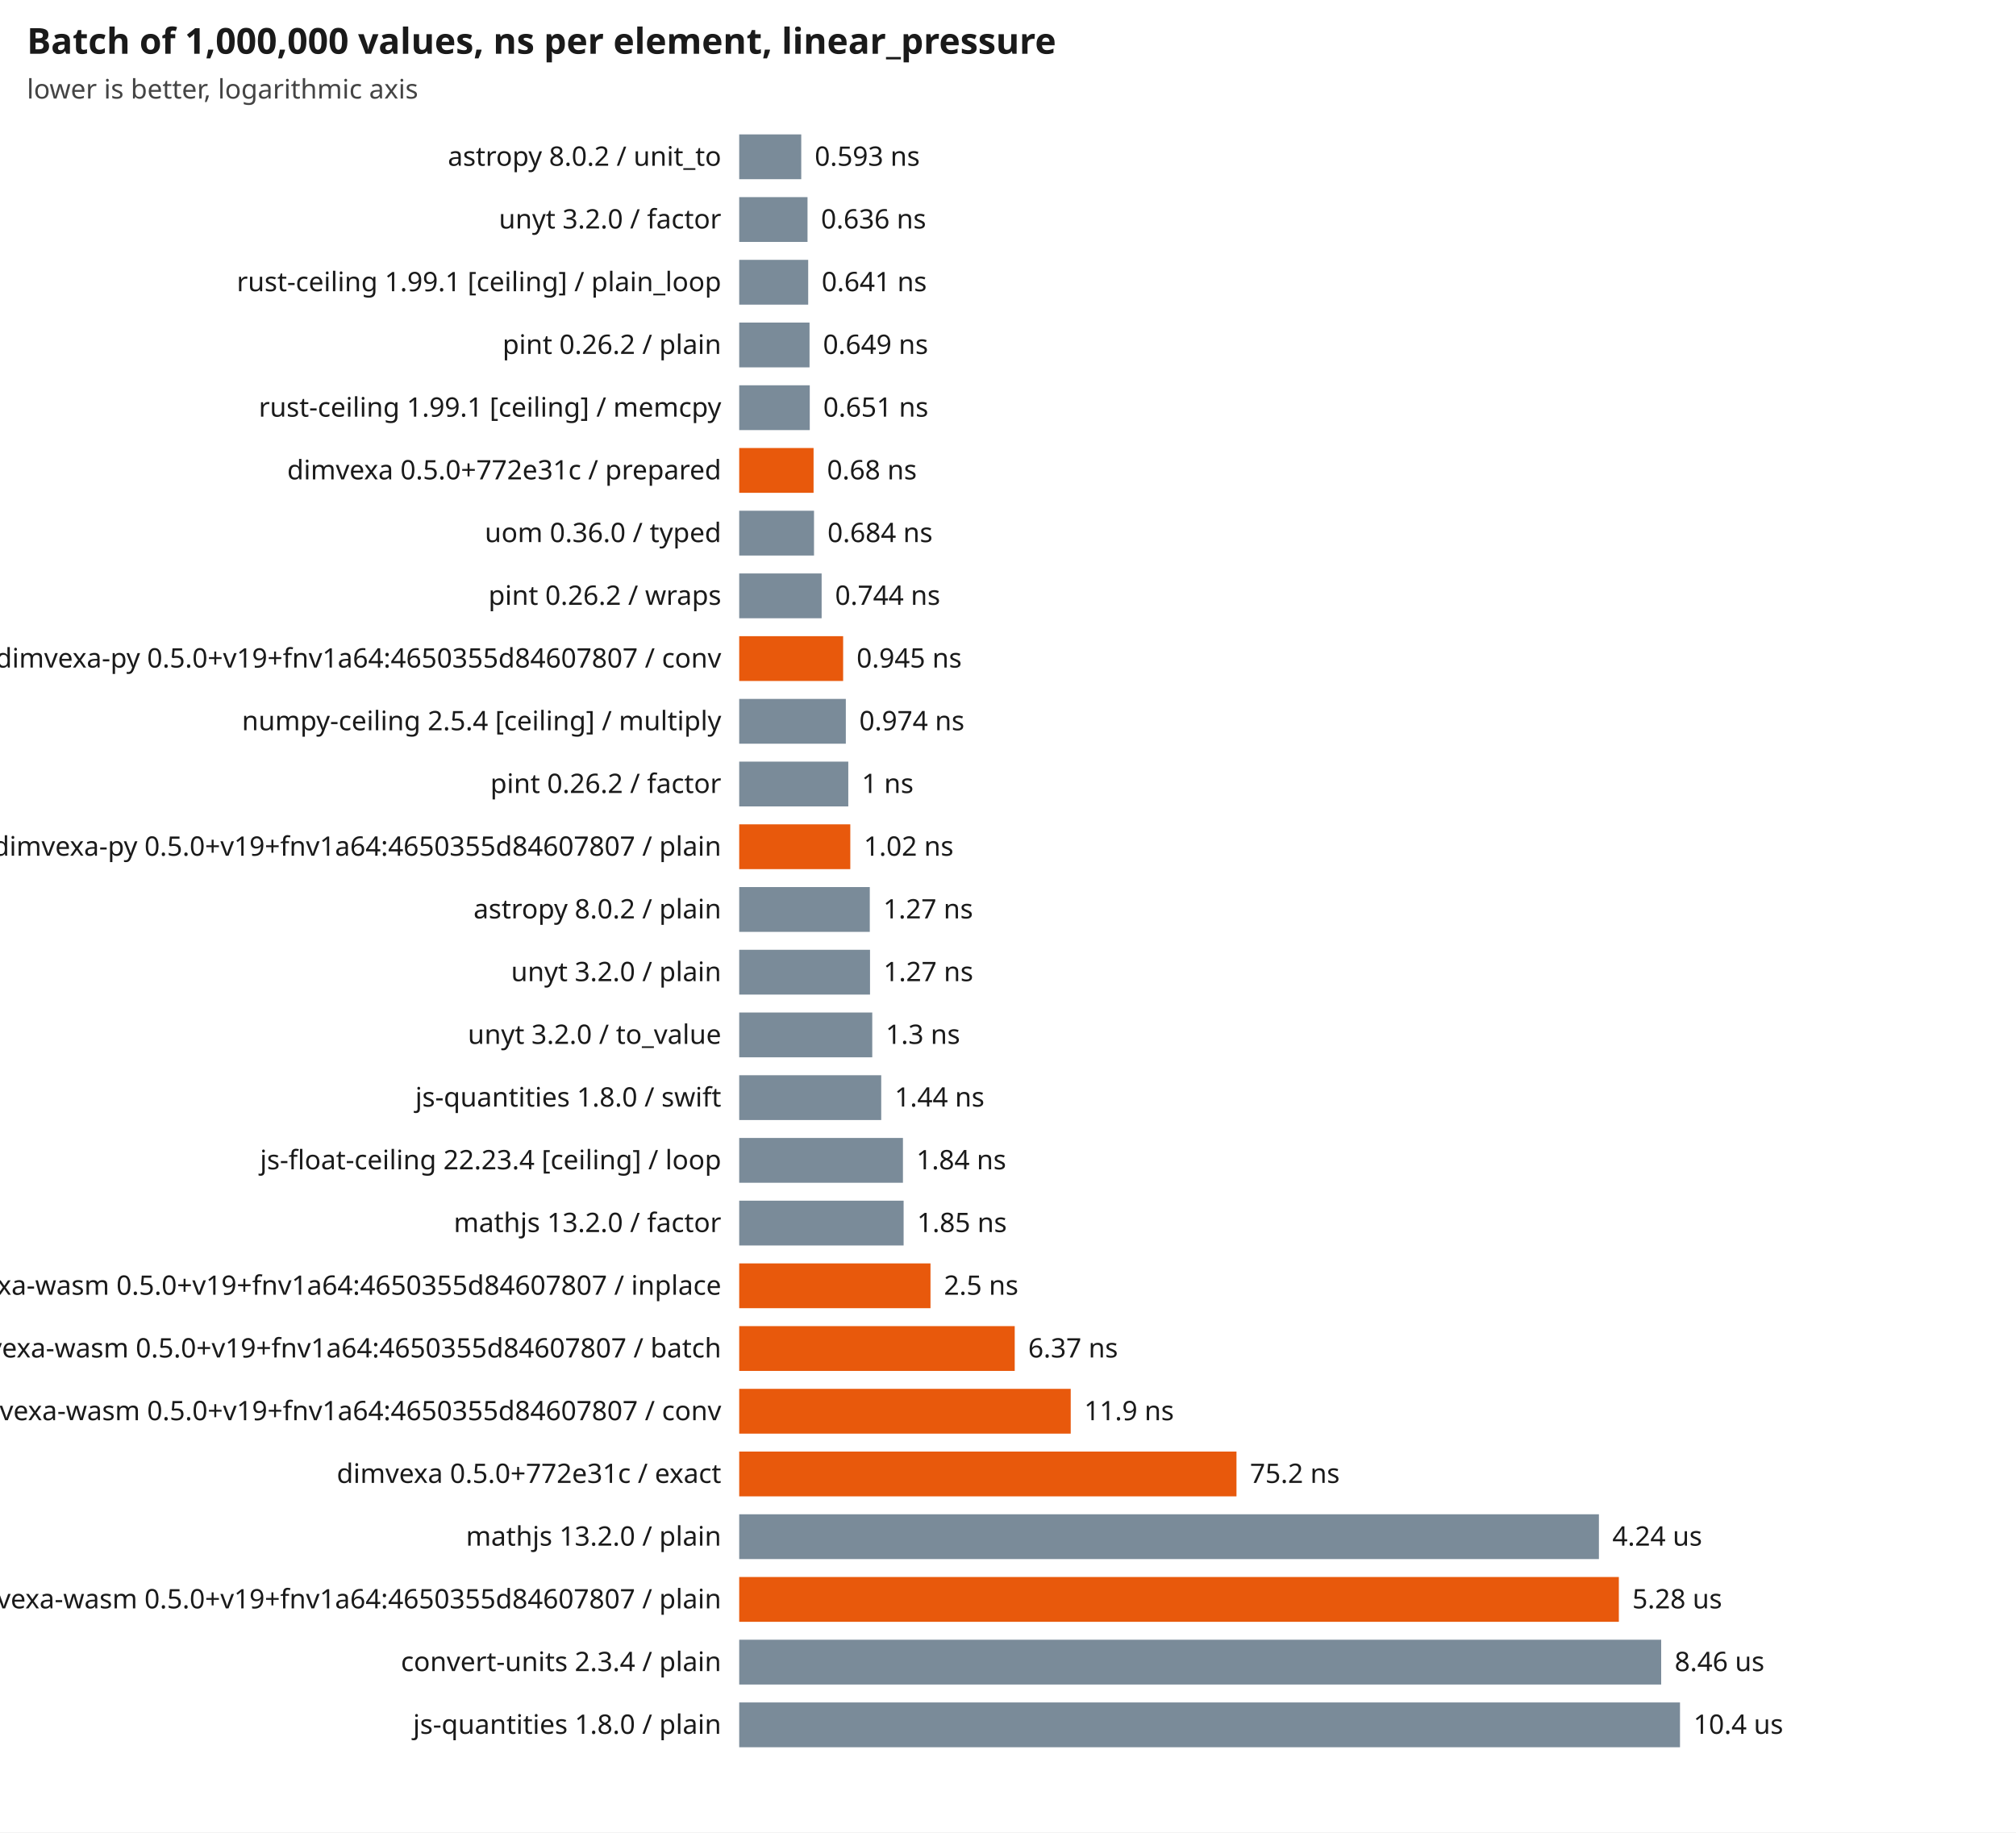
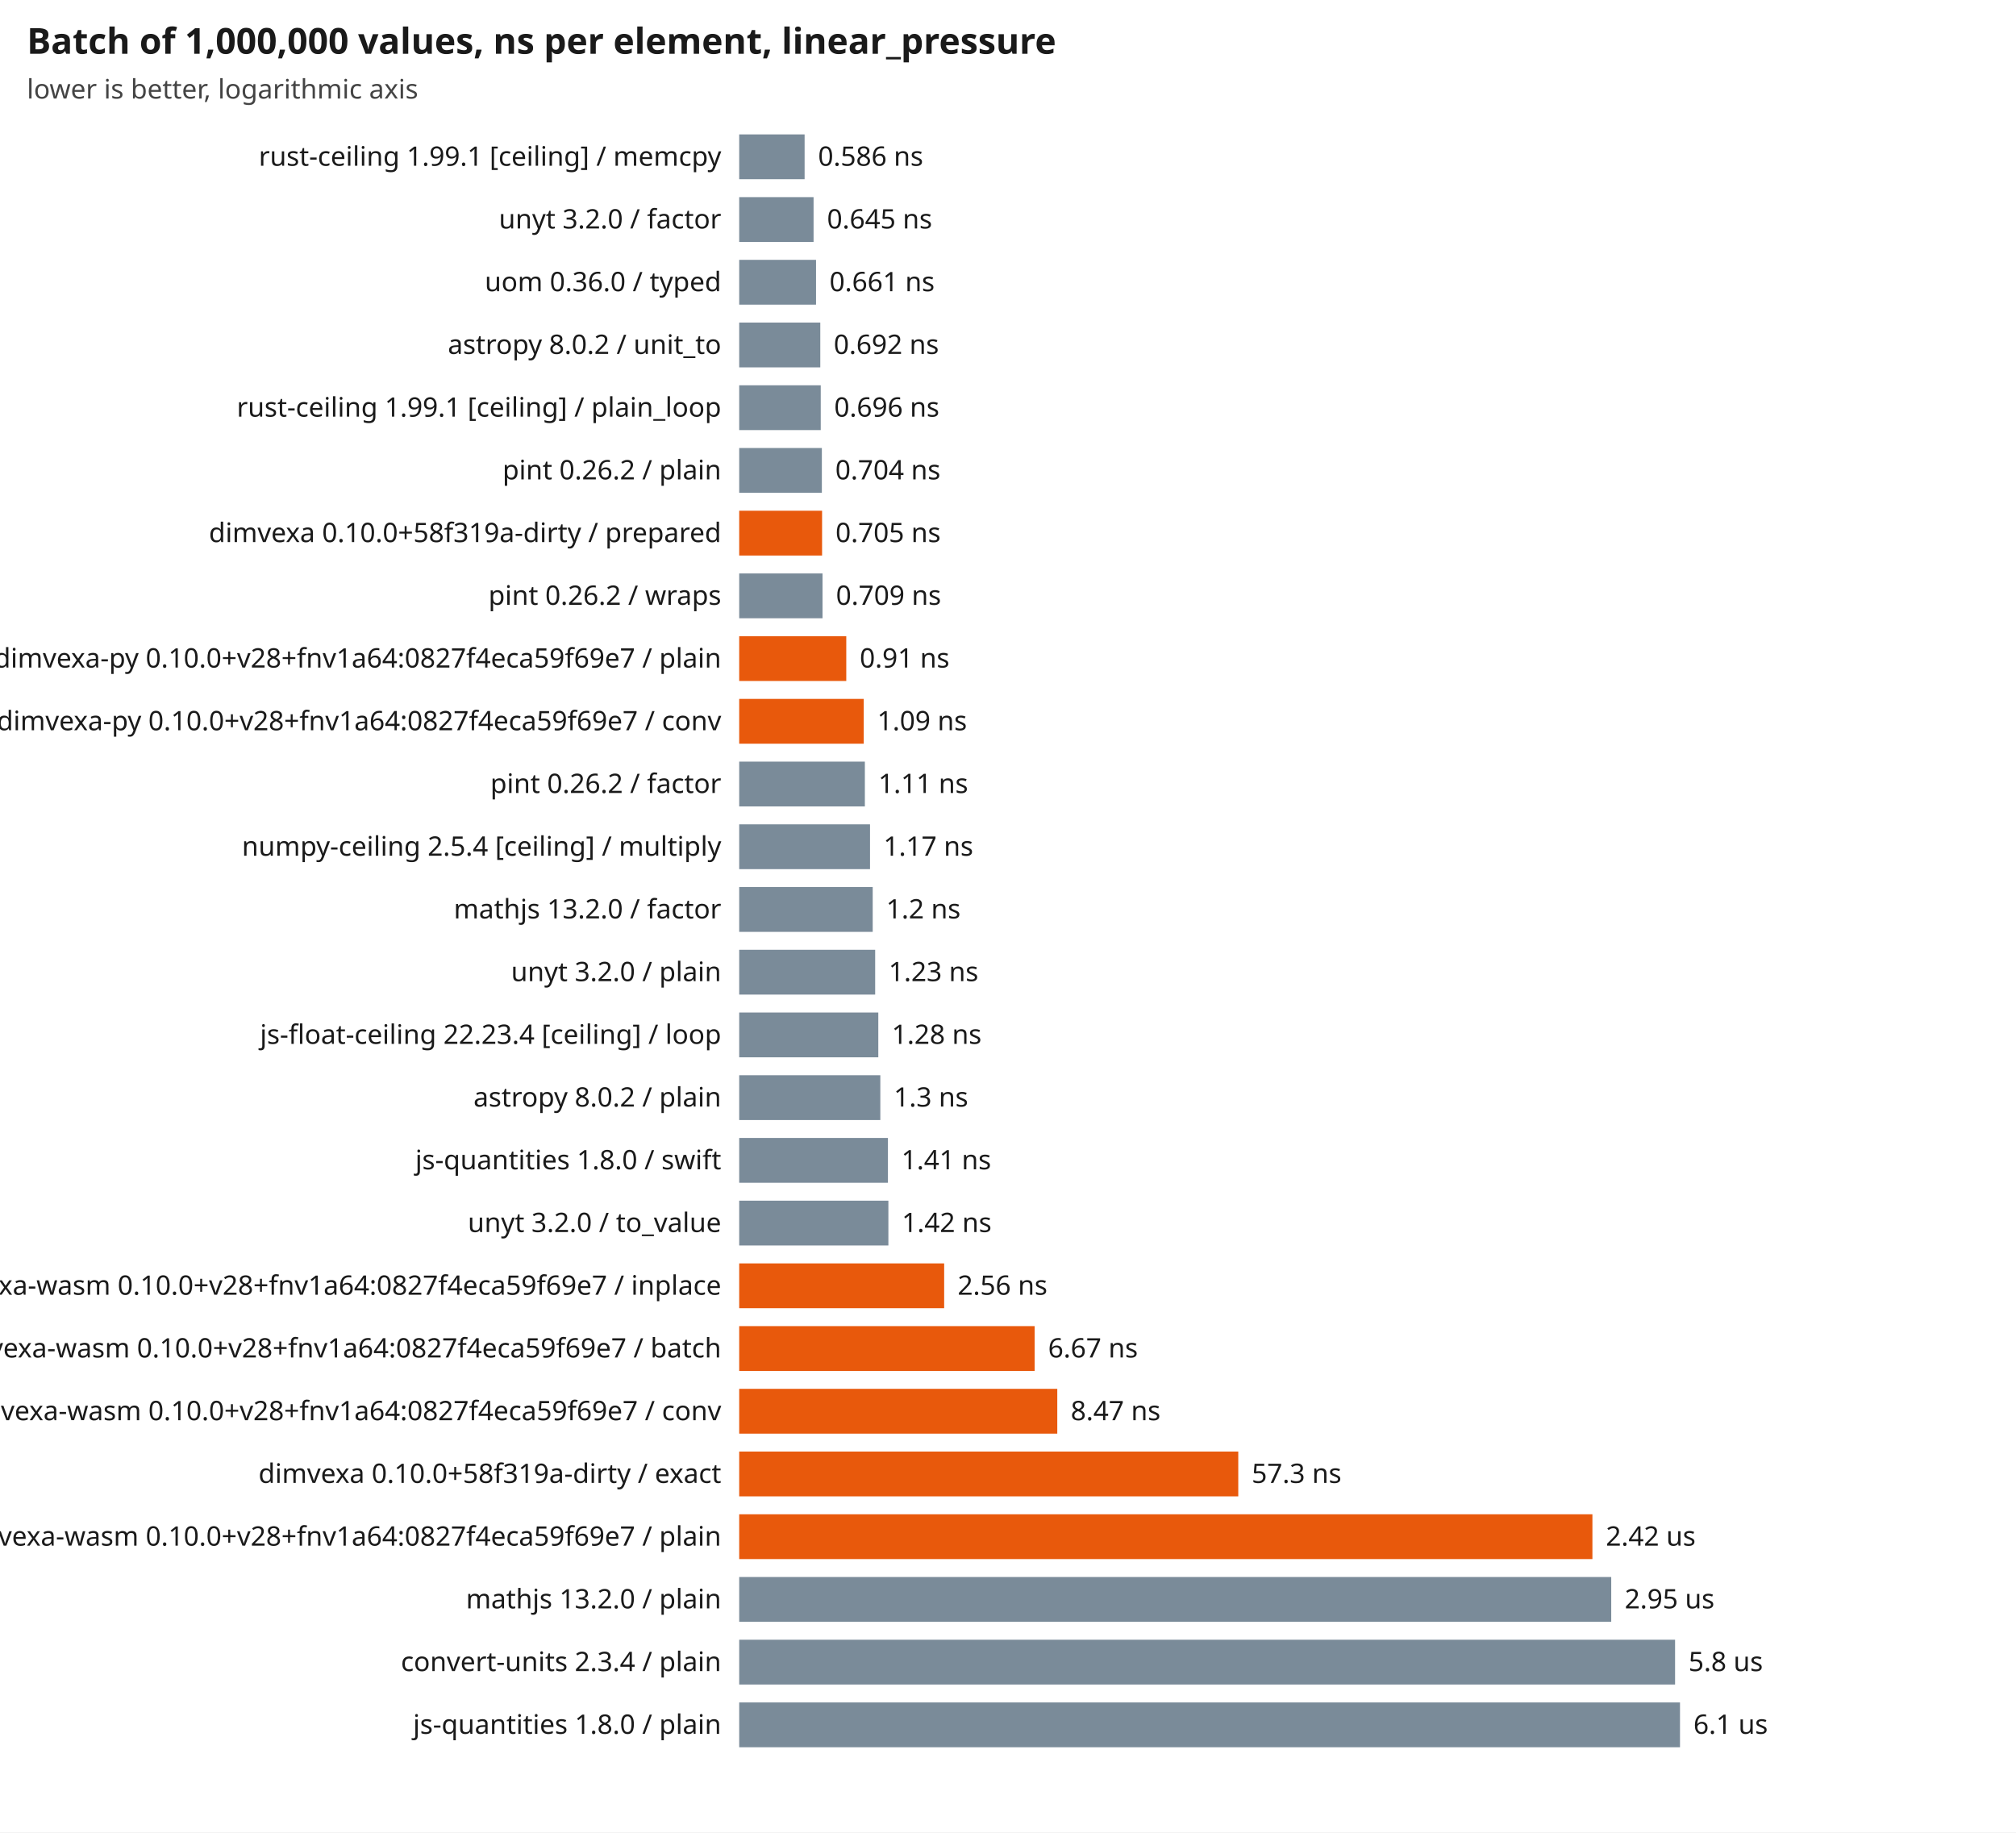
<svg xmlns="http://www.w3.org/2000/svg" width="900" height="818" viewBox="0 0 900 818" role="img" aria-label="Batch of 1,000,000 values, ns per element, linear_pressure">
  <rect width="900" height="818" fill="#ffffff" />
  <text x="12" y="24" font-family="sans-serif" font-size="16" font-weight="bold" fill="#1a1a1a">Batch of 1,000,000 values, ns per element, linear_pressure</text>
  <text x="12" y="44" font-family="sans-serif" font-size="12" fill="#444444">lower is better, logarithmic axis</text>
-   <text x="322" y="74" text-anchor="end" font-family="sans-serif" font-size="12" fill="#1a1a1a">astropy 8.0.2 / unit_to</text>
-   <rect x="330" y="60" width="27.7" height="20" fill="#7a8b99" />
-   <text x="363.7" y="74" font-family="sans-serif" font-size="12" fill="#1a1a1a">0.593 ns</text>
+   <text x="322" y="74" text-anchor="end" font-family="sans-serif" font-size="12" fill="#1a1a1a">rust-ceiling 1.99.1 [ceiling] / memcpy</text>
+   <rect x="330" y="60" width="29.2" height="20" fill="#7a8b99" />
+   <text x="365.2" y="74" font-family="sans-serif" font-size="12" fill="#1a1a1a">0.586 ns</text>
  <text x="322" y="102" text-anchor="end" font-family="sans-serif" font-size="12" fill="#1a1a1a">unyt 3.2.0 / factor</text>
-   <rect x="330" y="88" width="30.5" height="20" fill="#7a8b99" />
-   <text x="366.5" y="102" font-family="sans-serif" font-size="12" fill="#1a1a1a">0.636 ns</text>
-   <text x="322" y="130" text-anchor="end" font-family="sans-serif" font-size="12" fill="#1a1a1a">rust-ceiling 1.99.1 [ceiling] / plain_loop</text>
-   <rect x="330" y="116" width="30.8" height="20" fill="#7a8b99" />
-   <text x="366.8" y="130" font-family="sans-serif" font-size="12" fill="#1a1a1a">0.641 ns</text>
-   <text x="322" y="158" text-anchor="end" font-family="sans-serif" font-size="12" fill="#1a1a1a">pint 0.26.2 / plain</text>
-   <rect x="330" y="144" width="31.4" height="20" fill="#7a8b99" />
-   <text x="367.4" y="158" font-family="sans-serif" font-size="12" fill="#1a1a1a">0.649 ns</text>
-   <text x="322" y="186" text-anchor="end" font-family="sans-serif" font-size="12" fill="#1a1a1a">rust-ceiling 1.99.1 [ceiling] / memcpy</text>
-   <rect x="330" y="172" width="31.5" height="20" fill="#7a8b99" />
-   <text x="367.5" y="186" font-family="sans-serif" font-size="12" fill="#1a1a1a">0.651 ns</text>
-   <text x="322" y="214" text-anchor="end" font-family="sans-serif" font-size="12" fill="#1a1a1a">dimvexa 0.5.0+772e31c / prepared</text>
-   <rect x="330" y="200" width="33.2" height="20" fill="#e8590c" />
-   <text x="369.2" y="214" font-family="sans-serif" font-size="12" fill="#1a1a1a">0.68 ns</text>
-   <text x="322" y="242" text-anchor="end" font-family="sans-serif" font-size="12" fill="#1a1a1a">uom 0.36.0 / typed</text>
-   <rect x="330" y="228" width="33.4" height="20" fill="#7a8b99" />
-   <text x="369.4" y="242" font-family="sans-serif" font-size="12" fill="#1a1a1a">0.684 ns</text>
+   <rect x="330" y="88" width="33.2" height="20" fill="#7a8b99" />
+   <text x="369.2" y="102" font-family="sans-serif" font-size="12" fill="#1a1a1a">0.645 ns</text>
+   <text x="322" y="130" text-anchor="end" font-family="sans-serif" font-size="12" fill="#1a1a1a">uom 0.36.0 / typed</text>
+   <rect x="330" y="116" width="34.3" height="20" fill="#7a8b99" />
+   <text x="370.3" y="130" font-family="sans-serif" font-size="12" fill="#1a1a1a">0.661 ns</text>
+   <text x="322" y="158" text-anchor="end" font-family="sans-serif" font-size="12" fill="#1a1a1a">astropy 8.0.2 / unit_to</text>
+   <rect x="330" y="144" width="36.2" height="20" fill="#7a8b99" />
+   <text x="372.2" y="158" font-family="sans-serif" font-size="12" fill="#1a1a1a">0.692 ns</text>
+   <text x="322" y="186" text-anchor="end" font-family="sans-serif" font-size="12" fill="#1a1a1a">rust-ceiling 1.99.1 [ceiling] / plain_loop</text>
+   <rect x="330" y="172" width="36.4" height="20" fill="#7a8b99" />
+   <text x="372.4" y="186" font-family="sans-serif" font-size="12" fill="#1a1a1a">0.696 ns</text>
+   <text x="322" y="214" text-anchor="end" font-family="sans-serif" font-size="12" fill="#1a1a1a">pint 0.26.2 / plain</text>
+   <rect x="330" y="200" width="36.9" height="20" fill="#7a8b99" />
+   <text x="372.9" y="214" font-family="sans-serif" font-size="12" fill="#1a1a1a">0.704 ns</text>
+   <text x="322" y="242" text-anchor="end" font-family="sans-serif" font-size="12" fill="#1a1a1a">dimvexa 0.10.0+58f319a-dirty / prepared</text>
+   <rect x="330" y="228" width="37.0" height="20" fill="#e8590c" />
+   <text x="373.0" y="242" font-family="sans-serif" font-size="12" fill="#1a1a1a">0.705 ns</text>
  <text x="322" y="270" text-anchor="end" font-family="sans-serif" font-size="12" fill="#1a1a1a">pint 0.26.2 / wraps</text>
-   <rect x="330" y="256" width="36.8" height="20" fill="#7a8b99" />
-   <text x="372.8" y="270" font-family="sans-serif" font-size="12" fill="#1a1a1a">0.744 ns</text>
-   <text x="322" y="298" text-anchor="end" font-family="sans-serif" font-size="12" fill="#1a1a1a">dimvexa-py 0.5.0+v19+fnv1a64:4650355d84607807 / conv</text>
-   <rect x="330" y="284" width="46.4" height="20" fill="#e8590c" />
-   <text x="382.4" y="298" font-family="sans-serif" font-size="12" fill="#1a1a1a">0.945 ns</text>
-   <text x="322" y="326" text-anchor="end" font-family="sans-serif" font-size="12" fill="#1a1a1a">numpy-ceiling 2.5.4 [ceiling] / multiply</text>
-   <rect x="330" y="312" width="47.6" height="20" fill="#7a8b99" />
-   <text x="383.6" y="326" font-family="sans-serif" font-size="12" fill="#1a1a1a">0.974 ns</text>
+   <rect x="330" y="256" width="37.2" height="20" fill="#7a8b99" />
+   <text x="373.2" y="270" font-family="sans-serif" font-size="12" fill="#1a1a1a">0.709 ns</text>
+   <text x="322" y="298" text-anchor="end" font-family="sans-serif" font-size="12" fill="#1a1a1a">dimvexa-py 0.10.0+v28+fnv1a64:0827f4eca59f69e7 / plain</text>
+   <rect x="330" y="284" width="47.8" height="20" fill="#e8590c" />
+   <text x="383.8" y="298" font-family="sans-serif" font-size="12" fill="#1a1a1a">0.91 ns</text>
+   <text x="322" y="326" text-anchor="end" font-family="sans-serif" font-size="12" fill="#1a1a1a">dimvexa-py 0.10.0+v28+fnv1a64:0827f4eca59f69e7 / conv</text>
+   <rect x="330" y="312" width="55.6" height="20" fill="#e8590c" />
+   <text x="391.6" y="326" font-family="sans-serif" font-size="12" fill="#1a1a1a">1.09 ns</text>
  <text x="322" y="354" text-anchor="end" font-family="sans-serif" font-size="12" fill="#1a1a1a">pint 0.26.2 / factor</text>
-   <rect x="330" y="340" width="48.7" height="20" fill="#7a8b99" />
-   <text x="384.7" y="354" font-family="sans-serif" font-size="12" fill="#1a1a1a">1 ns</text>
-   <text x="322" y="382" text-anchor="end" font-family="sans-serif" font-size="12" fill="#1a1a1a">dimvexa-py 0.5.0+v19+fnv1a64:4650355d84607807 / plain</text>
-   <rect x="330" y="368" width="49.6" height="20" fill="#e8590c" />
-   <text x="385.6" y="382" font-family="sans-serif" font-size="12" fill="#1a1a1a">1.02 ns</text>
-   <text x="322" y="410" text-anchor="end" font-family="sans-serif" font-size="12" fill="#1a1a1a">astropy 8.0.2 / plain</text>
-   <rect x="330" y="396" width="58.3" height="20" fill="#7a8b99" />
-   <text x="394.3" y="410" font-family="sans-serif" font-size="12" fill="#1a1a1a">1.27 ns</text>
+   <rect x="330" y="340" width="56.1" height="20" fill="#7a8b99" />
+   <text x="392.1" y="354" font-family="sans-serif" font-size="12" fill="#1a1a1a">1.11 ns</text>
+   <text x="322" y="382" text-anchor="end" font-family="sans-serif" font-size="12" fill="#1a1a1a">numpy-ceiling 2.5.4 [ceiling] / multiply</text>
+   <rect x="330" y="368" width="58.4" height="20" fill="#7a8b99" />
+   <text x="394.4" y="382" font-family="sans-serif" font-size="12" fill="#1a1a1a">1.17 ns</text>
+   <text x="322" y="410" text-anchor="end" font-family="sans-serif" font-size="12" fill="#1a1a1a">mathjs 13.2.0 / factor</text>
+   <rect x="330" y="396" width="59.6" height="20" fill="#7a8b99" />
+   <text x="395.6" y="410" font-family="sans-serif" font-size="12" fill="#1a1a1a">1.2 ns</text>
  <text x="322" y="438" text-anchor="end" font-family="sans-serif" font-size="12" fill="#1a1a1a">unyt 3.2.0 / plain</text>
-   <rect x="330" y="424" width="58.4" height="20" fill="#7a8b99" />
-   <text x="394.4" y="438" font-family="sans-serif" font-size="12" fill="#1a1a1a">1.27 ns</text>
-   <text x="322" y="466" text-anchor="end" font-family="sans-serif" font-size="12" fill="#1a1a1a">unyt 3.2.0 / to_value</text>
-   <rect x="330" y="452" width="59.4" height="20" fill="#7a8b99" />
-   <text x="395.4" y="466" font-family="sans-serif" font-size="12" fill="#1a1a1a">1.3 ns</text>
-   <text x="322" y="494" text-anchor="end" font-family="sans-serif" font-size="12" fill="#1a1a1a">js-quantities 1.8.0 / swift</text>
-   <rect x="330" y="480" width="63.4" height="20" fill="#7a8b99" />
-   <text x="399.4" y="494" font-family="sans-serif" font-size="12" fill="#1a1a1a">1.44 ns</text>
-   <text x="322" y="522" text-anchor="end" font-family="sans-serif" font-size="12" fill="#1a1a1a">js-float-ceiling 22.23.4 [ceiling] / loop</text>
-   <rect x="330" y="508" width="73.1" height="20" fill="#7a8b99" />
-   <text x="409.1" y="522" font-family="sans-serif" font-size="12" fill="#1a1a1a">1.84 ns</text>
-   <text x="322" y="550" text-anchor="end" font-family="sans-serif" font-size="12" fill="#1a1a1a">mathjs 13.2.0 / factor</text>
-   <rect x="330" y="536" width="73.4" height="20" fill="#7a8b99" />
-   <text x="409.4" y="550" font-family="sans-serif" font-size="12" fill="#1a1a1a">1.85 ns</text>
-   <text x="322" y="578" text-anchor="end" font-family="sans-serif" font-size="12" fill="#1a1a1a">dimvexa-wasm 0.5.0+v19+fnv1a64:4650355d84607807 / inplace</text>
-   <rect x="330" y="564" width="85.4" height="20" fill="#e8590c" />
-   <text x="421.4" y="578" font-family="sans-serif" font-size="12" fill="#1a1a1a">2.5 ns</text>
-   <text x="322" y="606" text-anchor="end" font-family="sans-serif" font-size="12" fill="#1a1a1a">dimvexa-wasm 0.5.0+v19+fnv1a64:4650355d84607807 / batch</text>
-   <rect x="330" y="592" width="123.0" height="20" fill="#e8590c" />
-   <text x="459.0" y="606" font-family="sans-serif" font-size="12" fill="#1a1a1a">6.37 ns</text>
-   <text x="322" y="634" text-anchor="end" font-family="sans-serif" font-size="12" fill="#1a1a1a">dimvexa-wasm 0.5.0+v19+fnv1a64:4650355d84607807 / conv</text>
-   <rect x="330" y="620" width="148.0" height="20" fill="#e8590c" />
-   <text x="484.0" y="634" font-family="sans-serif" font-size="12" fill="#1a1a1a">11.9 ns</text>
-   <text x="322" y="662" text-anchor="end" font-family="sans-serif" font-size="12" fill="#1a1a1a">dimvexa 0.5.0+772e31c / exact</text>
-   <rect x="330" y="648" width="222.0" height="20" fill="#e8590c" />
-   <text x="558.0" y="662" font-family="sans-serif" font-size="12" fill="#1a1a1a">75.2 ns</text>
-   <text x="322" y="690" text-anchor="end" font-family="sans-serif" font-size="12" fill="#1a1a1a">mathjs 13.2.0 / plain</text>
-   <rect x="330" y="676" width="383.8" height="20" fill="#7a8b99" />
-   <text x="719.8" y="690" font-family="sans-serif" font-size="12" fill="#1a1a1a">4.24 us</text>
-   <text x="322" y="718" text-anchor="end" font-family="sans-serif" font-size="12" fill="#1a1a1a">dimvexa-wasm 0.5.0+v19+fnv1a64:4650355d84607807 / plain</text>
-   <rect x="330" y="704" width="392.7" height="20" fill="#e8590c" />
-   <text x="728.7" y="718" font-family="sans-serif" font-size="12" fill="#1a1a1a">5.28 us</text>
+   <rect x="330" y="424" width="60.7" height="20" fill="#7a8b99" />
+   <text x="396.7" y="438" font-family="sans-serif" font-size="12" fill="#1a1a1a">1.23 ns</text>
+   <text x="322" y="466" text-anchor="end" font-family="sans-serif" font-size="12" fill="#1a1a1a">js-float-ceiling 22.23.4 [ceiling] / loop</text>
+   <rect x="330" y="452" width="62.1" height="20" fill="#7a8b99" />
+   <text x="398.1" y="466" font-family="sans-serif" font-size="12" fill="#1a1a1a">1.28 ns</text>
+   <text x="322" y="494" text-anchor="end" font-family="sans-serif" font-size="12" fill="#1a1a1a">astropy 8.0.2 / plain</text>
+   <rect x="330" y="480" width="63.0" height="20" fill="#7a8b99" />
+   <text x="399.0" y="494" font-family="sans-serif" font-size="12" fill="#1a1a1a">1.3 ns</text>
+   <text x="322" y="522" text-anchor="end" font-family="sans-serif" font-size="12" fill="#1a1a1a">js-quantities 1.8.0 / swift</text>
+   <rect x="330" y="508" width="66.4" height="20" fill="#7a8b99" />
+   <text x="402.4" y="522" font-family="sans-serif" font-size="12" fill="#1a1a1a">1.41 ns</text>
+   <text x="322" y="550" text-anchor="end" font-family="sans-serif" font-size="12" fill="#1a1a1a">unyt 3.2.0 / to_value</text>
+   <rect x="330" y="536" width="66.6" height="20" fill="#7a8b99" />
+   <text x="402.6" y="550" font-family="sans-serif" font-size="12" fill="#1a1a1a">1.42 ns</text>
+   <text x="322" y="578" text-anchor="end" font-family="sans-serif" font-size="12" fill="#1a1a1a">dimvexa-wasm 0.10.0+v28+fnv1a64:0827f4eca59f69e7 / inplace</text>
+   <rect x="330" y="564" width="91.5" height="20" fill="#e8590c" />
+   <text x="427.5" y="578" font-family="sans-serif" font-size="12" fill="#1a1a1a">2.56 ns</text>
+   <text x="322" y="606" text-anchor="end" font-family="sans-serif" font-size="12" fill="#1a1a1a">dimvexa-wasm 0.10.0+v28+fnv1a64:0827f4eca59f69e7 / batch</text>
+   <rect x="330" y="592" width="131.9" height="20" fill="#e8590c" />
+   <text x="467.9" y="606" font-family="sans-serif" font-size="12" fill="#1a1a1a">6.67 ns</text>
+   <text x="322" y="634" text-anchor="end" font-family="sans-serif" font-size="12" fill="#1a1a1a">dimvexa-wasm 0.10.0+v28+fnv1a64:0827f4eca59f69e7 / conv</text>
+   <rect x="330" y="620" width="142.0" height="20" fill="#e8590c" />
+   <text x="478.0" y="634" font-family="sans-serif" font-size="12" fill="#1a1a1a">8.47 ns</text>
+   <text x="322" y="662" text-anchor="end" font-family="sans-serif" font-size="12" fill="#1a1a1a">dimvexa 0.10.0+58f319a-dirty / exact</text>
+   <rect x="330" y="648" width="222.8" height="20" fill="#e8590c" />
+   <text x="558.8" y="662" font-family="sans-serif" font-size="12" fill="#1a1a1a">57.3 ns</text>
+   <text x="322" y="690" text-anchor="end" font-family="sans-serif" font-size="12" fill="#1a1a1a">dimvexa-wasm 0.10.0+v28+fnv1a64:0827f4eca59f69e7 / plain</text>
+   <rect x="330" y="676" width="380.9" height="20" fill="#e8590c" />
+   <text x="716.9" y="690" font-family="sans-serif" font-size="12" fill="#1a1a1a">2.42 us</text>
+   <text x="322" y="718" text-anchor="end" font-family="sans-serif" font-size="12" fill="#1a1a1a">mathjs 13.2.0 / plain</text>
+   <rect x="330" y="704" width="389.3" height="20" fill="#7a8b99" />
+   <text x="725.3" y="718" font-family="sans-serif" font-size="12" fill="#1a1a1a">2.95 us</text>
  <text x="322" y="746" text-anchor="end" font-family="sans-serif" font-size="12" fill="#1a1a1a">convert-units 2.3.4 / plain</text>
-   <rect x="330" y="732" width="411.6" height="20" fill="#7a8b99" />
-   <text x="747.6" y="746" font-family="sans-serif" font-size="12" fill="#1a1a1a">8.46 us</text>
+   <rect x="330" y="732" width="417.8" height="20" fill="#7a8b99" />
+   <text x="753.8" y="746" font-family="sans-serif" font-size="12" fill="#1a1a1a">5.8 us</text>
  <text x="322" y="774" text-anchor="end" font-family="sans-serif" font-size="12" fill="#1a1a1a">js-quantities 1.8.0 / plain</text>
  <rect x="330" y="760" width="420.0" height="20" fill="#7a8b99" />
-   <text x="756.0" y="774" font-family="sans-serif" font-size="12" fill="#1a1a1a">10.4 us</text>
+   <text x="756.0" y="774" font-family="sans-serif" font-size="12" fill="#1a1a1a">6.1 us</text>
</svg>
